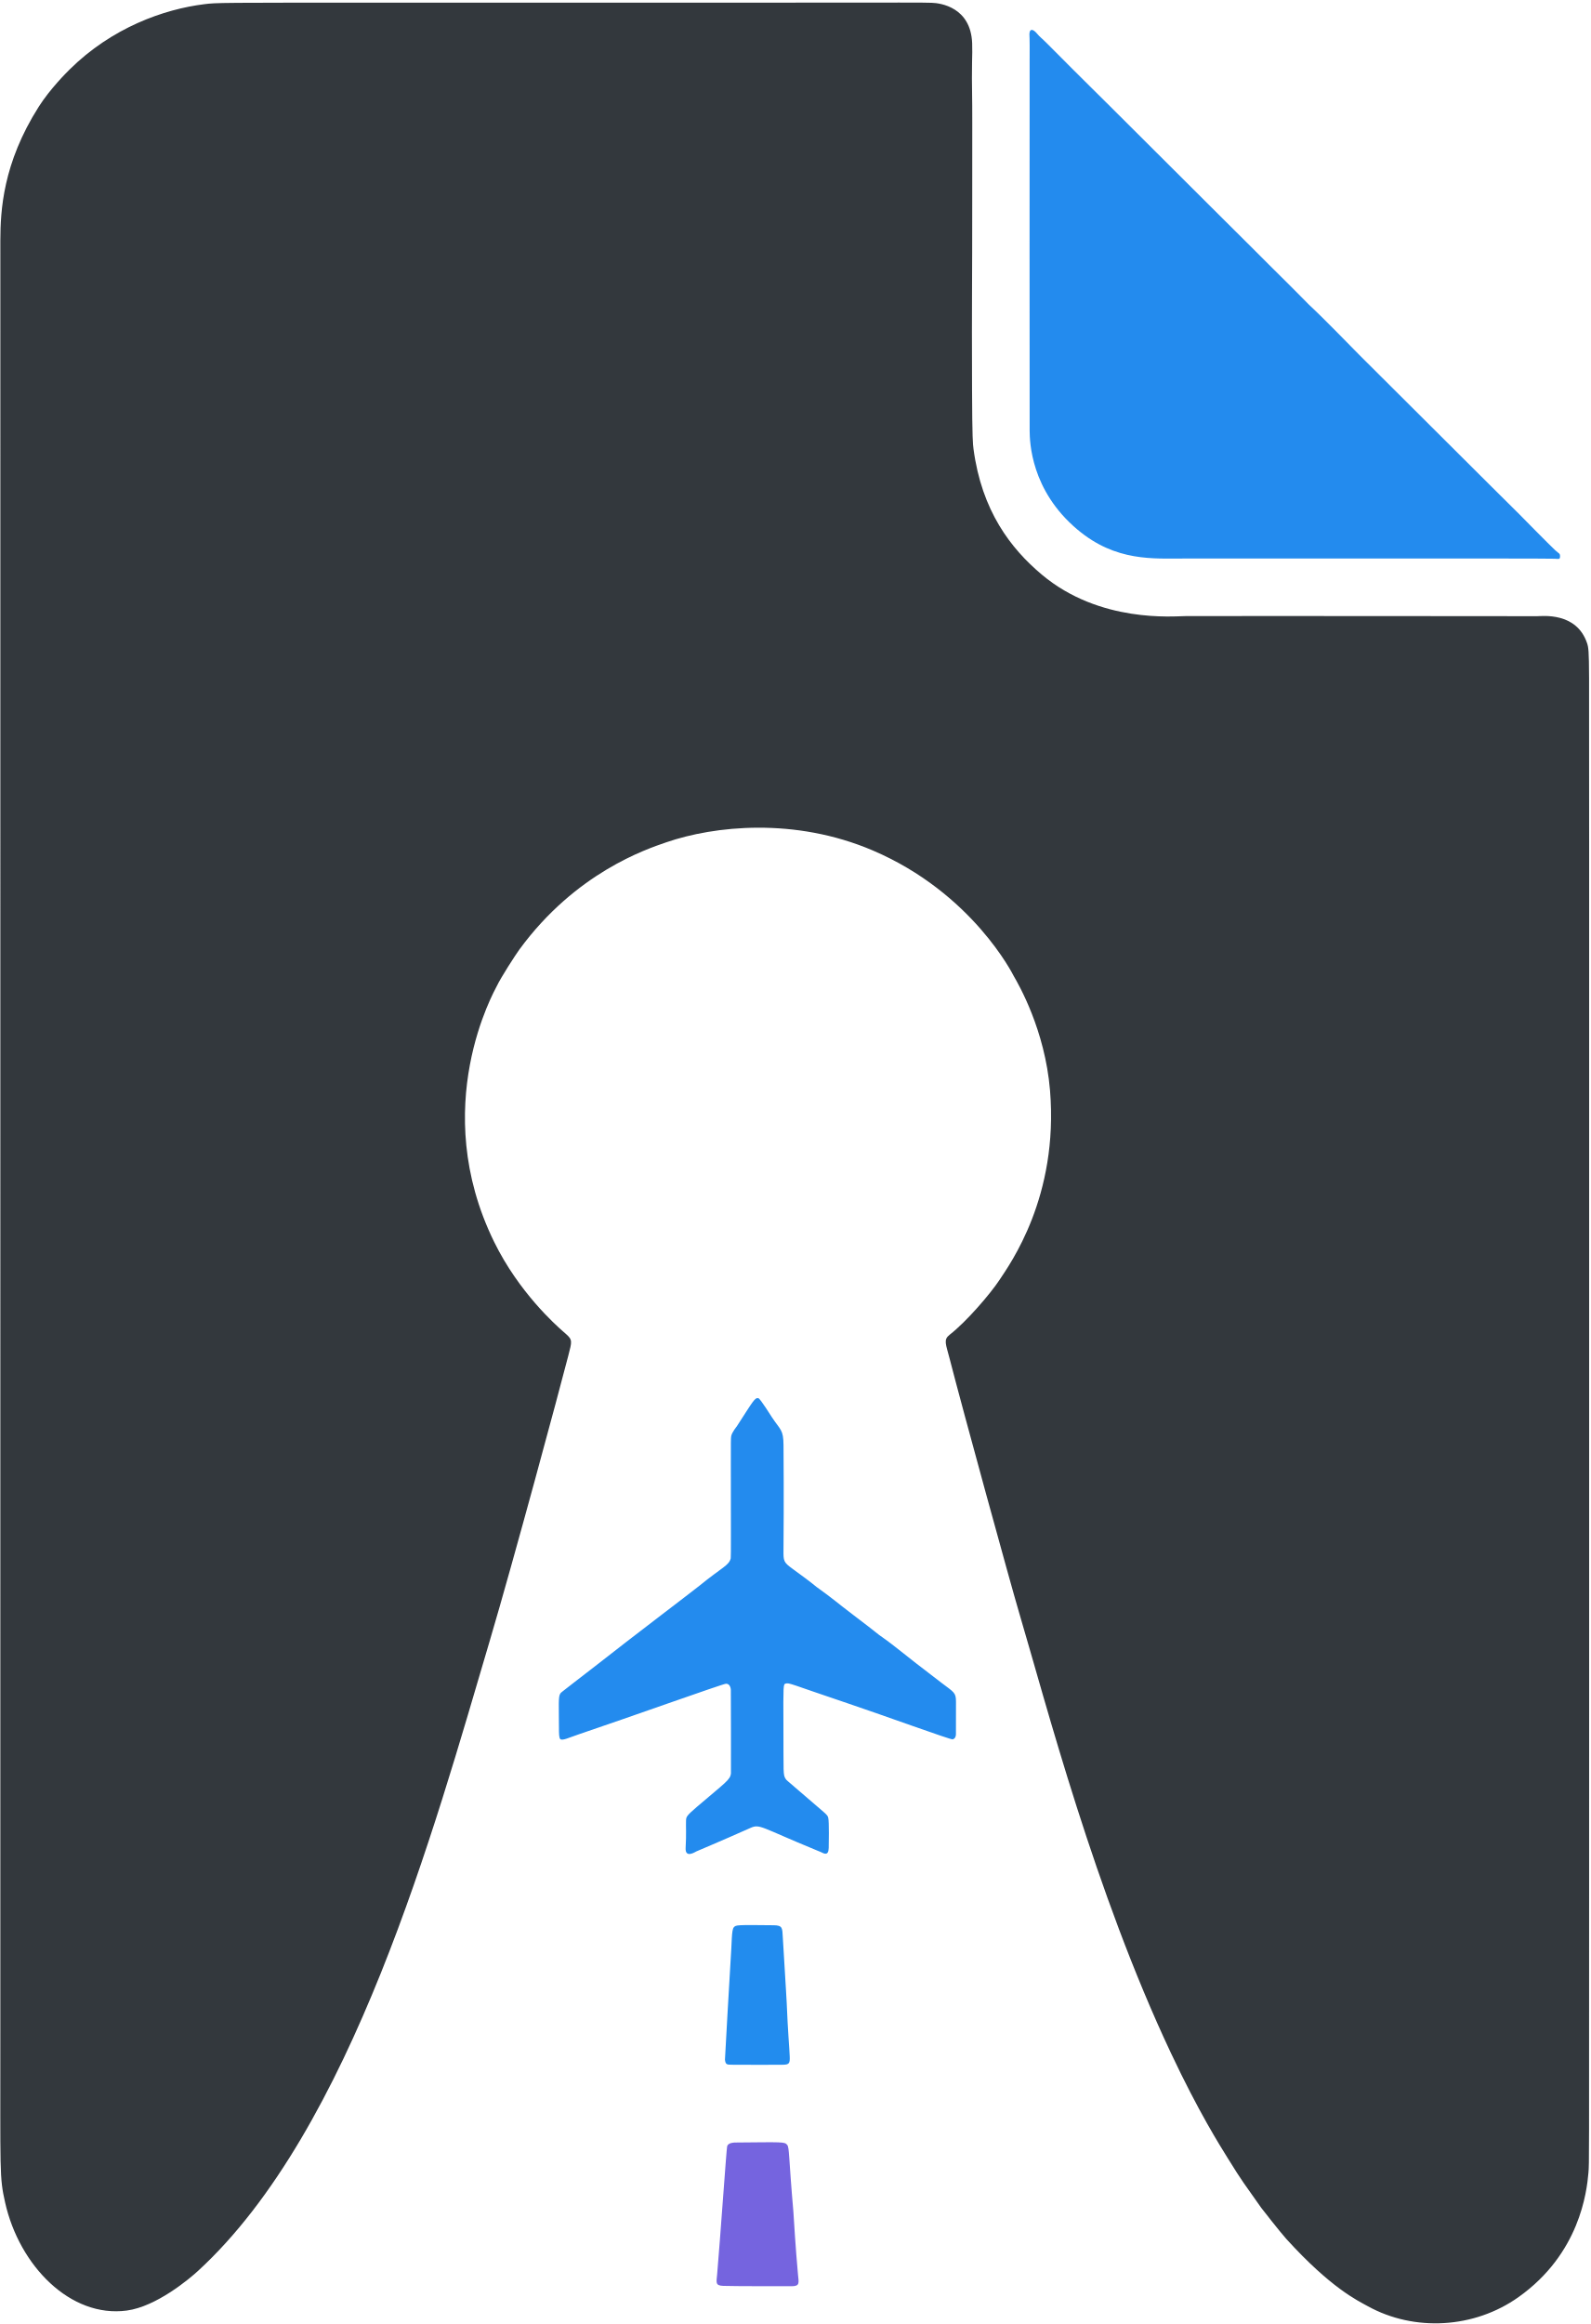
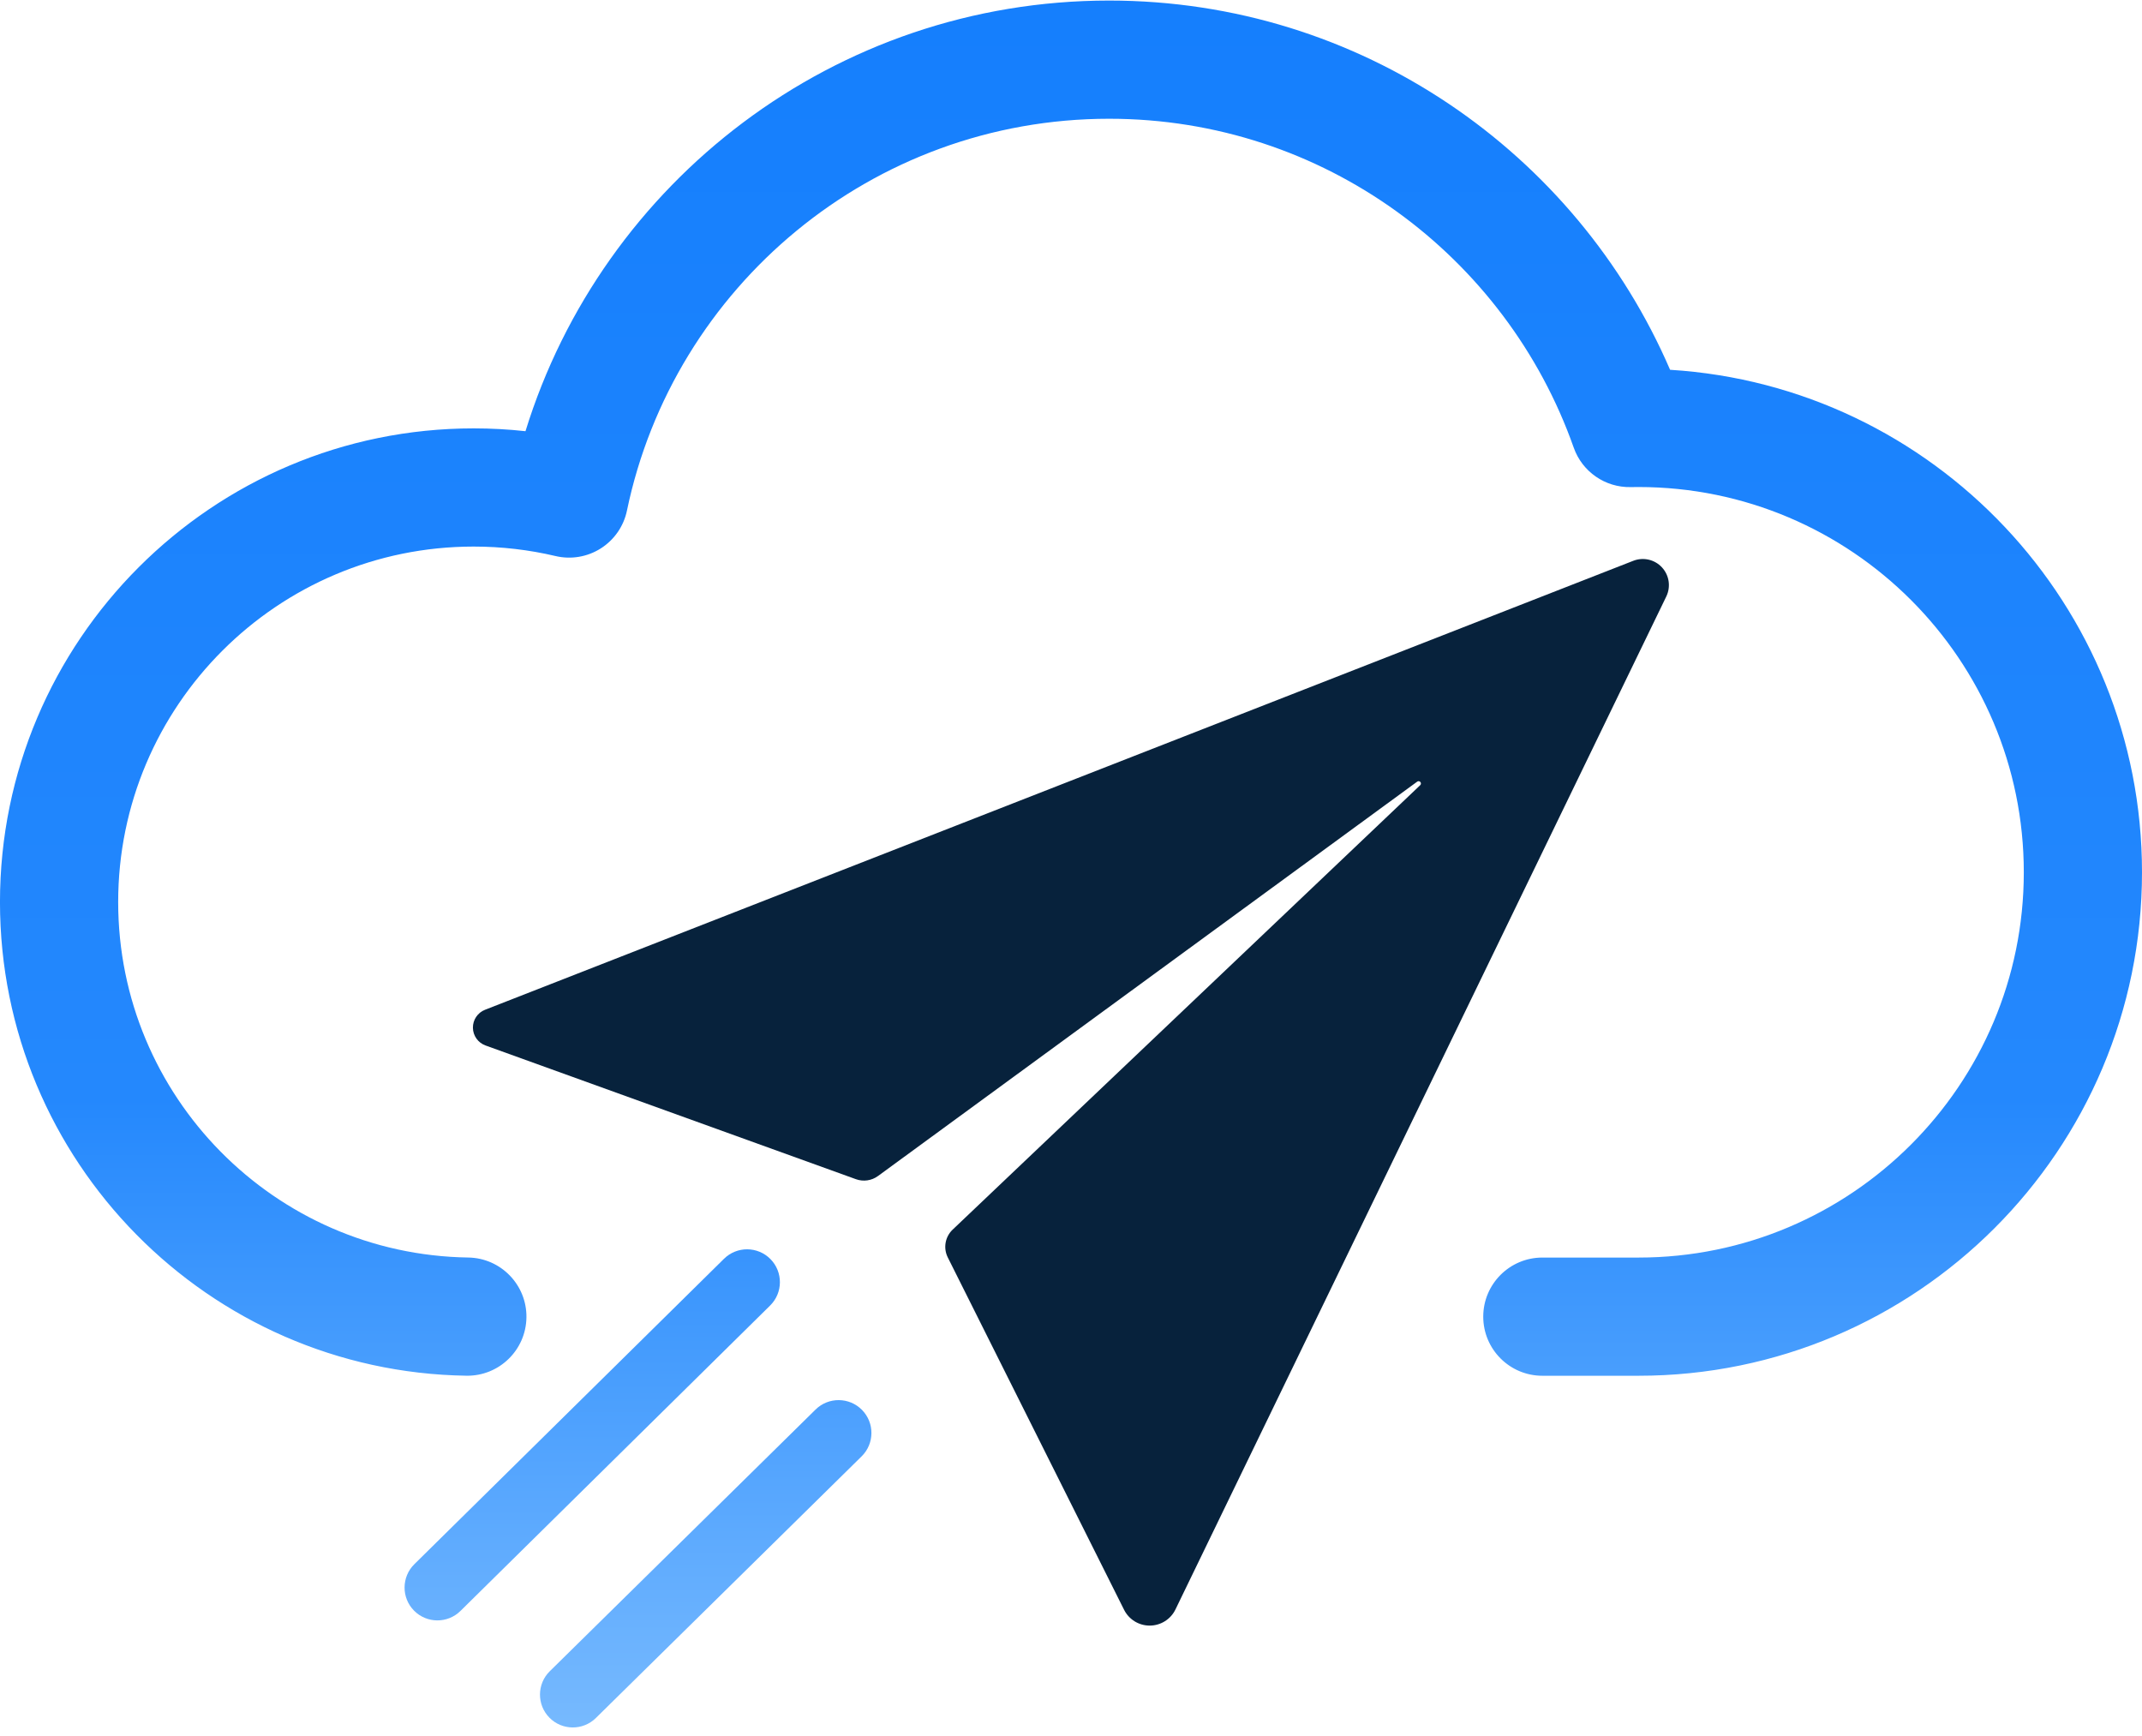
- <svg xmlns="http://www.w3.org/2000/svg" width="100%" height="100%" viewBox="0 0 128 187" version="1.1" xml:space="preserve" style="fill-rule:evenodd;clip-rule:evenodd;stroke-linejoin:round;stroke-miterlimit:2;">
+ <svg xmlns="http://www.w3.org/2000/svg" width="100%" height="100%" viewBox="0 0 216 175" version="1.1" xml:space="preserve" style="fill-rule:evenodd;clip-rule:evenodd;stroke-linejoin:round;stroke-miterlimit:2">
+   <style>
+     .plane {
+       fill: #07223c;
+     }
+ 
+     @media (prefers-color-scheme: dark) {
+       .plane {
+         fill: #e1eefb;
+       }
+     }
+   </style>
  <g id="airplan">
-     <path d="M63.859,177.968c0.024,0.403 0.182,3.011 0.368,5.029c0.063,0.681 0.178,0.963 -0.507,0.963c-0.442,0 -4.74,0.005 -5.519,-0.028c-0.651,-0.028 -0.535,-0.284 -0.479,-0.932c0.24,-2.751 0.751,-10.088 0.804,-10.296c0.077,-0.301 0.578,-0.305 0.634,-0.306c3.918,-0.033 3.981,-0.066 4.199,0.19c0.186,0.218 0.112,0.946 0.5,5.38Z" style="fill:#7564df;" />
-     <path d="M58.788,158.046c0.131,-1.831 0.082,-2.751 0.28,-2.969c0.173,-0.19 0.211,-0.195 3.211,-0.162c0.727,0.008 0.684,0.238 0.727,0.964c0.289,4.857 0.298,4.854 0.315,5.277c0.094,2.362 0.218,3.629 0.243,4.321c0.019,0.536 -0.027,0.659 -0.565,0.662c-0.326,0.002 -3.214,0.017 -4.077,-0.001c-0.415,-0.009 -0.523,0.006 -0.571,-0.408c-0.01,-0.087 0.422,-7.397 0.437,-7.684Z" style="fill:#228cee;" />
-     <path d="M58.826,117.48c0.001,-1.301 -0.007,-1.771 0.03,-1.936c0.072,-0.317 0.436,-0.755 0.446,-0.771c1.307,-2.012 1.451,-2.347 1.748,-2.263c0.15,0.042 1.057,1.493 1.089,1.541c0.689,1.035 0.915,0.983 0.925,2.228c0.035,4.274 0.005,7.73 -0.001,8.402c-0.008,0.932 -0.013,1.013 0.74,1.561c1.789,1.3 1.759,1.336 1.915,1.448c1.542,1.111 1.505,1.154 3.019,2.301c1.866,1.413 1.841,1.436 2.007,1.553c1.61,1.133 1.545,1.214 5.029,3.859c1.019,0.773 1.172,0.786 1.173,1.518c0,0.211 0.003,2.521 -0.004,2.642c-0.018,0.342 -0.231,0.386 -0.269,0.393c-0.173,0.035 -5.536,-1.92 -8.37,-2.873c-4.764,-1.602 -4.762,-1.697 -5.071,-1.613c-0.188,0.051 -0.19,0.131 -0.175,3.369c0.019,3.921 -0.044,3.956 0.19,4.314c0.059,0.091 0.066,0.081 1.01,0.897c2.277,1.968 2.331,1.941 2.406,2.212c0.083,0.297 0.043,2.232 0.039,2.426c-0.015,0.719 -0.434,0.424 -0.627,0.34c-0.136,-0.06 -0.275,-0.114 -0.412,-0.171c-4.458,-1.831 -4.493,-2.115 -5.267,-1.77c-2.437,1.087 -4.208,1.822 -4.337,1.882c-0.109,0.051 -0.926,0.594 -0.873,-0.289c0.065,-1.085 0.013,-1.756 0.032,-2.163c0.014,-0.307 -0.018,-0.366 0.875,-1.13c2.3,-1.969 2.699,-2.17 2.74,-2.711c0.006,-0.08 -0.001,-6.596 -0.009,-6.71c-0.004,-0.05 -0.035,-0.49 -0.387,-0.486c-0.252,0.003 -8.091,2.808 -11.772,4.044c-0.896,0.301 -1.391,0.562 -1.569,0.411c-0.104,-0.088 -0.105,-0.564 -0.105,-0.614c-0.005,-2.187 -0.068,-2.776 0.105,-3.046c0.065,-0.101 0.077,-0.086 1.17,-0.944c0.946,-0.743 0.956,-0.723 1.9,-1.468c2.385,-1.884 7.678,-5.898 8.135,-6.272c1.816,-1.483 2.378,-1.622 2.514,-2.203c0.027,-0.116 0.012,-2.592 0.009,-7.907Z" style="fill:#238bee;" />
-     <path d="M82.874,4.68c0.012,-1.777 -0.021,-1.776 -0.018,-1.931c0.011,-0.478 0.295,-0.42 0.601,-0.057c0.281,0.333 0.316,0.295 0.972,0.958c2.68,2.705 4.485,4.459 4.928,4.911c0.271,0.277 8.774,8.746 8.896,8.866c1.057,1.034 3.236,3.23 3.847,3.833c2.997,2.959 2.97,2.986 3.237,3.236c1.408,1.315 3.316,3.308 4.088,4.078c3.487,3.473 6.973,6.947 10.46,10.42c2.215,2.208 2.219,2.198 2.41,2.391c0.228,0.232 2.402,2.444 2.876,2.884c0.308,0.286 0.395,0.245 0.395,0.488c0.001,0.29 -0.126,0.214 -0.411,0.202c-0.895,-0.037 -23.78,-0.011 -29.756,-0.018c-2.556,-0.003 -5.571,0.272 -8.661,-2.315c-3.79,-3.173 -3.85,-7.105 -3.863,-7.946c-0.014,-0.87 -0.003,-27.6 -0.002,-30Z" style="fill:#238bee;" />
-     <path d="M60.84,0.214c13.028,-0.003 13.024,-0.019 14.156,0.011c0.722,0.02 3.143,0.367 3.252,3.255c0.041,1.079 -0.062,1.28 0.005,5.04c0.01,0.576 -0.001,0.572 0.001,7.2c0.003,7.802 -0.042,7.799 -0.015,15.599c0.014,4.022 0.067,4.421 0.117,4.802c0.661,4.989 2.998,8.016 5.496,10.114c4.672,3.924 10.642,3.344 11.548,3.34c4.41,-0.017 26.055,0.005 28.32,0.007c0.405,0 3.166,-0.354 4.017,2.159c0.24,0.708 0.145,1.01 0.172,17.258c-0,20.8 -0,41.6 -0,62.401c-0.001,6.64 -0.001,13.28 -0.002,19.92c-0.01,22.692 0.015,22.69 -0.057,23.524c-0.132,1.507 -0.695,6.492 -5.627,9.992c-3.57,2.534 -8.392,2.8 -12.142,0.726c-0.814,-0.45 -2.952,-1.448 -6.552,-5.413c-0.458,-0.504 -1.978,-2.445 -2.02,-2.506c-1.392,-1.99 -1.435,-1.958 -2.713,-4.025c-0.621,-1.004 -2.297,-3.643 -4.542,-8.404c-6.143,-13.027 -10.022,-28.018 -12.244,-35.509c-0.65,-2.193 -4.545,-16.355 -5.576,-20.383c-0.301,-1.177 -0.52,-1.517 0.004,-1.924c1.368,-1.063 3.283,-3.31 3.989,-4.378c0.851,-1.289 4.801,-6.712 4.087,-15.289c-0.404,-4.858 -2.532,-8.528 -2.92,-9.195c-0.032,-0.055 -3.296,-6.672 -11.355,-10.109c-6.287,-2.681 -12.761,-1.973 -16.608,-0.652c-1.603,0.551 -7.29,2.437 -11.819,8.618c-0.334,0.456 -1.514,2.289 -1.821,2.944c-0.162,0.346 -5.555,9.719 -0.215,20.598c1.994,4.061 4.969,6.69 5.511,7.169c0.02,0.018 0.02,0.017 0.254,0.223c0.555,0.488 0.498,0.599 0.2,1.759c-0.755,2.936 -4.375,16.364 -6.342,23.009c-4.44,15.001 -11.071,39.268 -23.465,50.637c-0.679,0.623 -3.335,2.865 -5.729,3.186c-4.526,0.607 -8.647,-3.593 -9.792,-8.69c-0.468,-2.085 -0.38,-2.268 -0.386,-13.668c-0.001,-1.79 -0.006,-142.597 0.001,-144.24c0.01,-2.374 0.195,-6.169 3.085,-10.724c0.918,-1.447 2.263,-2.78 2.484,-2.999c3.407,-3.377 7.603,-4.858 10.84,-5.259c1.005,-0.125 1.009,-0.126 15.363,-0.124c9.68,0 19.36,0 29.04,0.001Z" style="fill:#33383d;" />
+     <path class="plane" d="M95.574,126.788c-0.47,-0.939 -0.271,-2.076 0.49,-2.8c6.71,-6.378 37.839,-35.965 47.15,-44.815c0.09,-0.085 0.098,-0.225 0.018,-0.32c-0.079,-0.095 -0.218,-0.112 -0.318,-0.039c-10.758,7.868 -47.731,34.907 -54.378,39.768c-0.642,0.47 -1.477,0.59 -2.225,0.319c-5.379,-1.942 -27.473,-9.917 -37.352,-13.483c-0.754,-0.272 -1.26,-0.983 -1.27,-1.784c-0.011,-0.801 0.477,-1.525 1.223,-1.816c19.559,-7.647 93.688,-36.63 115.79,-45.271c1.009,-0.394 2.156,-0.131 2.891,0.665c0.735,0.795 0.908,1.96 0.436,2.935c-9.659,19.932 -40.399,83.367 -49.495,102.138c-0.48,0.991 -1.481,1.622 -2.582,1.629c-1.101,0.007 -2.11,-0.612 -2.602,-1.597c-4.828,-9.651 -14.888,-29.756 -17.776,-35.529Z" />
+     <path d="M46.432,162.438c-1.301,1.283 -3.399,1.268 -4.682,-0.033c-1.283,-1.301 -1.268,-3.399 0.033,-4.682l31.228,-30.798c1.301,-1.283 3.399,-1.268 4.682,0.033c1.283,1.301 1.268,3.399 -0.033,4.682l-31.228,30.798Z" style="fill:url(#linear-gradient)" />
+     <path d="M60.085,173.234c-1.302,1.282 -3.4,1.266 -4.682,-0.037c-1.282,-1.302 -1.266,-3.4 0.037,-4.682l26.802,-26.386c1.302,-1.282 3.4,-1.266 4.682,0.037c1.282,1.302 1.266,3.4 -0.037,4.682l-26.802,26.386Z" style="fill:url(#linear-gradient)" />
+     <path d="M168.415,37.287c26.539,1.644 47.585,23.718 47.585,50.668c0,28.019 -22.748,50.767 -50.767,50.767l-9.703,0c-3.289,-0 -5.959,-2.67 -5.959,-5.959c0,-3.289 2.67,-5.959 5.959,-5.959l9.703,-0c21.441,0 38.848,-17.407 38.848,-38.848c0,-21.441 -17.407,-38.848 -38.848,-38.848c-0.266,0 -0.532,0.003 -0.797,0.008c-2.571,0.052 -4.885,-1.552 -5.74,-3.977c-6.808,-19.31 -25.224,-33.165 -46.852,-33.165c-23.93,-0 -43.931,16.961 -48.621,39.508c-0.327,1.574 -1.277,2.95 -2.634,3.813c-1.356,0.864 -3.004,1.143 -4.57,0.773c-2.651,-0.626 -5.415,-0.956 -8.256,-0.956c-19.784,0 -35.846,16.062 -35.846,35.846c0,19.601 15.767,35.55 35.299,35.842c3.289,0.049 5.919,2.759 5.87,6.048c-0.049,3.289 -2.759,5.919 -6.048,5.87c-26.028,-0.389 -47.04,-21.639 -47.04,-47.759c0,-26.362 21.402,-47.764 47.764,-47.764c1.767,0 3.511,0.096 5.228,0.284c7.757,-25.135 31.185,-43.423 58.852,-43.423c25.34,-0 47.126,15.34 56.57,37.232Z" style="fill:url(#linear-gradient)" />
  </g>
+   <defs>
+     <linearGradient id="linear-gradient" x1="0" y1="0" x2="1" y2="0" gradientUnits="userSpaceOnUse" gradientTransform="matrix(-1.589127,174.1295,-174.1295,-1.589127,114.0694,0.055225)">
+       <stop offset="0" style="stop-color:#157ffd;stop-opacity:1" />
+       <stop offset="0.64" style="stop-color:#2488fd;stop-opacity:1" />
+       <stop offset="1" style="stop-color:#76b9fe;stop-opacity:1" />
+     </linearGradient>
+   </defs>
</svg>
